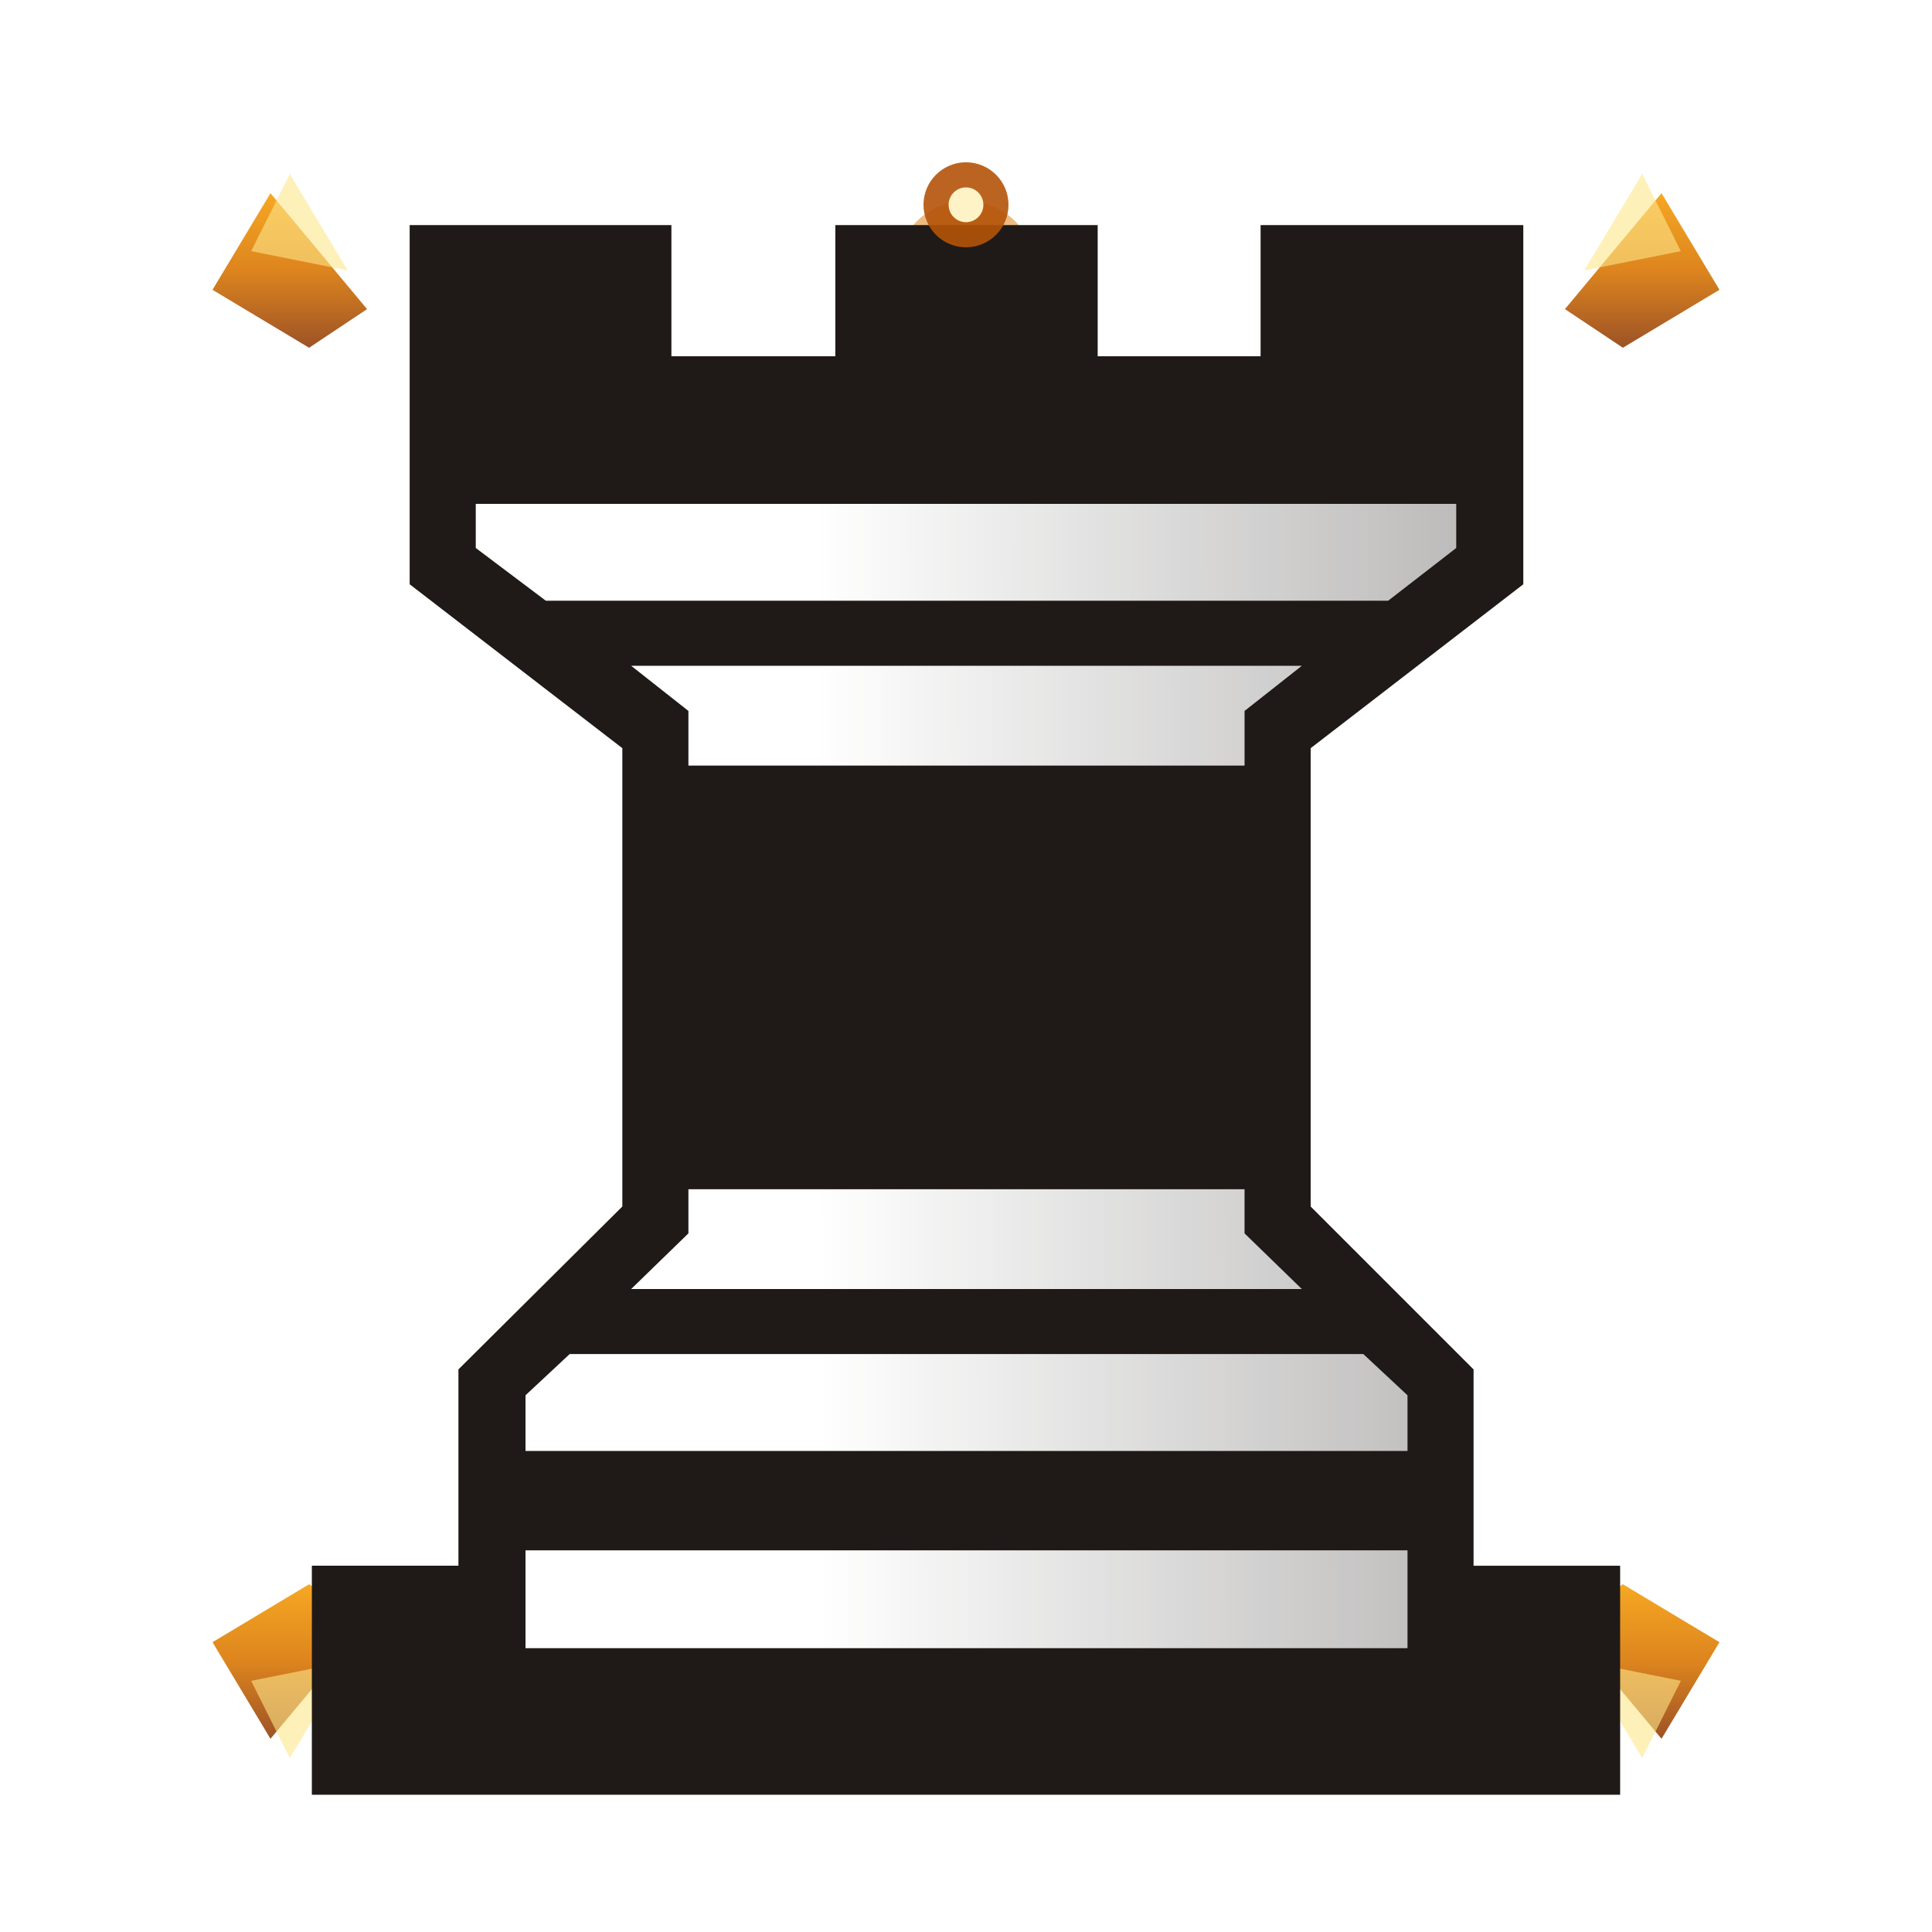
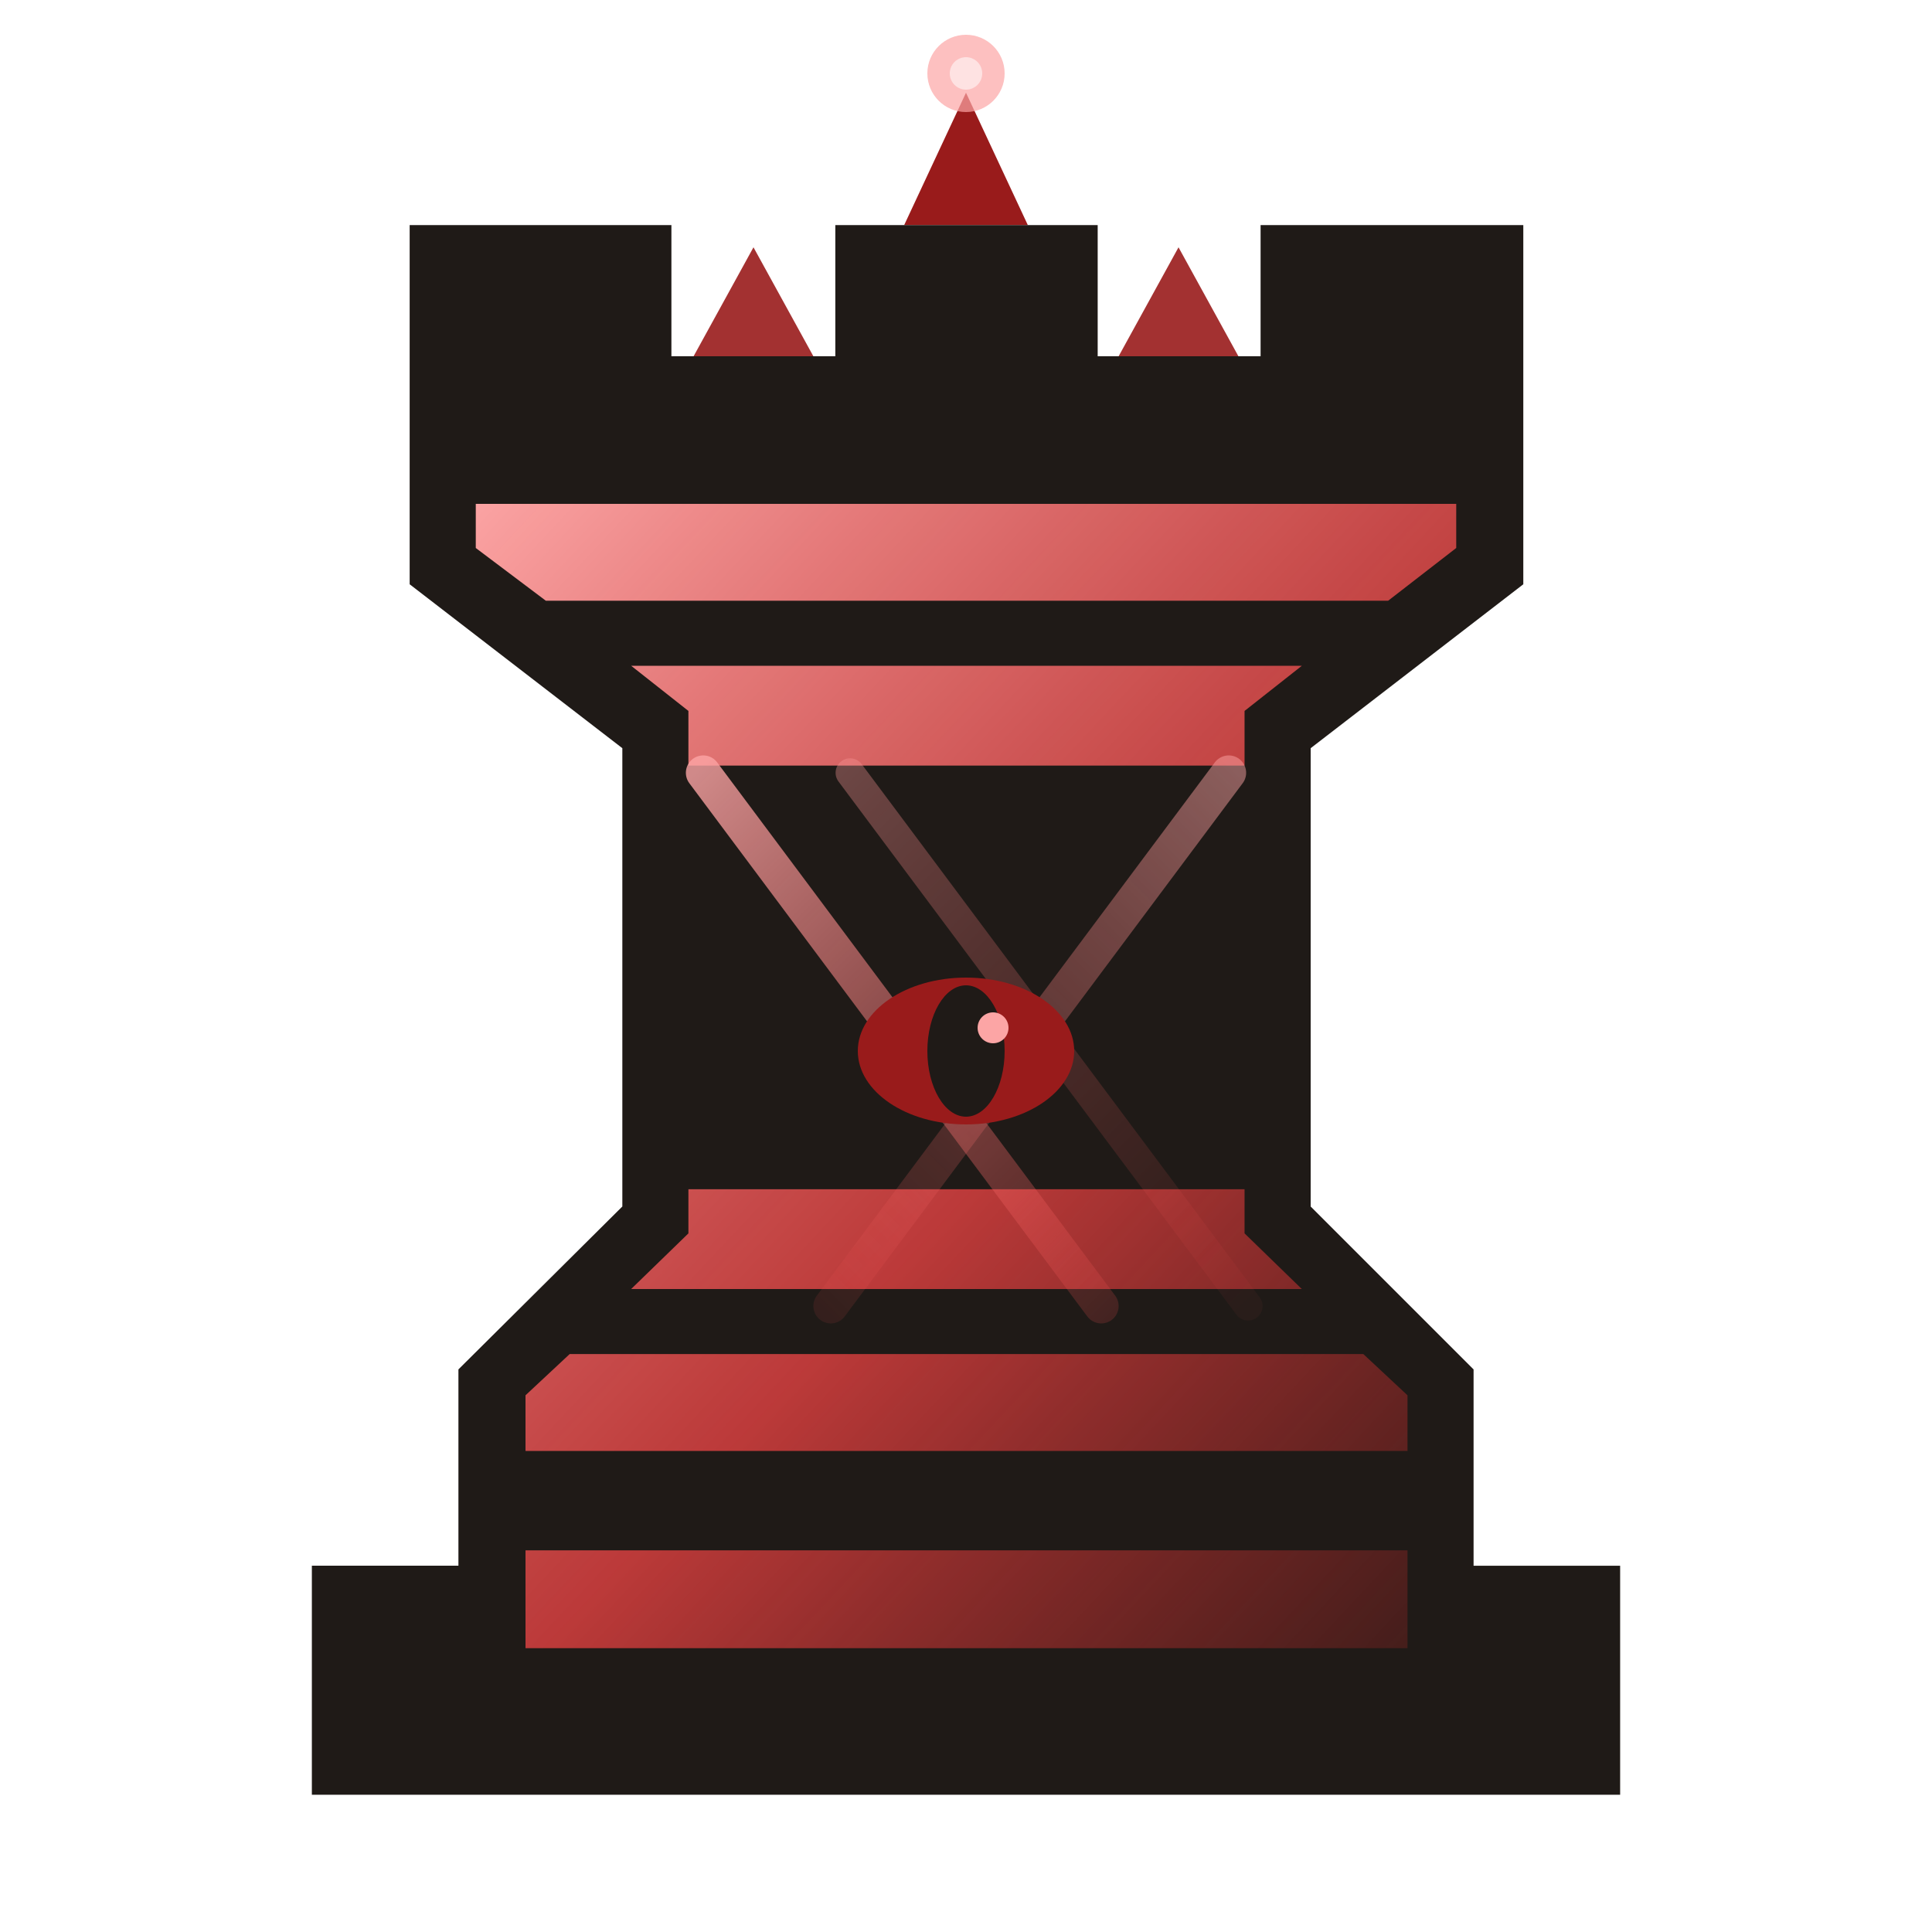
<svg xmlns="http://www.w3.org/2000/svg" viewBox="0 0 50 50" width="50mm" height="50mm" clip-rule="evenodd" fill-rule="evenodd" image-rendering="optimizeQuality" shape-rendering="geometricPrecision">
  <defs>
-     <linearGradient id="bDr-body" gradientUnits="userSpaceOnUse" x1="21.192" x2="77.736" y1="37.552" y2="37.429">
-       <stop offset="0" stop-color="#fff" />
-       <stop offset="1" stop-color="#fff" stop-opacity="0" />
+     <linearGradient id="bDr-fire" gradientUnits="userSpaceOnUse" x1="11" x2="43" y1="14" y2="44">
+       <stop offset="0" stop-color="#fca5a5" />
+       <stop offset="0.5" stop-color="#ef4444" stop-opacity="0.75" />
+       <stop offset="1" stop-color="#dc2626" stop-opacity="0" />
    </linearGradient>
-     <linearGradient id="bDr-spark" x1="0.5" y1="0" x2="0.5" y2="1">
-       <stop offset="0" stop-color="#f59e0b" />
-       <stop offset="0.5" stop-color="#d97706" />
-       <stop offset="1" stop-color="#92400e" />
+     <linearGradient id="bDr-claw" gradientUnits="userSpaceOnUse" x1="18" y1="20" x2="32" y2="34">
+       <stop offset="0" stop-color="#fca5a5" stop-opacity="0.8" />
+       <stop offset="1" stop-color="#ef4444" stop-opacity="0.1" />
+     </linearGradient>
+     <linearGradient id="bDr-claw2" gradientUnits="userSpaceOnUse" x1="32" y1="20" x2="18" y2="34">
+       <stop offset="0" stop-color="#fca5a5" stop-opacity="0.75" />
+       <stop offset="1" stop-color="#ef4444" stop-opacity="0.08" />
    </linearGradient>
  </defs>
-   <path d="M9.5,8 L7,5 L5.5,7.5 L8,9 Z" fill="url(#bDr-spark)" opacity="0.9" />
-   <path d="M7.5,4.5 L9,7 L6.5,6.5 Z" fill="#fde68a" opacity="0.6" />
-   <path d="M40.5,8 L43,5 L44.5,7.5 L42,9 Z" fill="url(#bDr-spark)" opacity="0.9" />
-   <path d="M42.5,4.5 L41,7 L43.5,6.5 Z" fill="#fde68a" opacity="0.6" />
-   <path d="M9.5,42 L7,45 L5.5,42.5 L8,41 Z" fill="url(#bDr-spark)" opacity="0.9" />
-   <path d="M7.5,45.5 L9,43 L6.5,43.5 Z" fill="#fde68a" opacity="0.6" />
-   <path d="M40.5,42 L43,45 L44.5,42.5 L42,41 Z" fill="url(#bDr-spark)" opacity="0.9" />
-   <path d="M42.5,45.5 L41,43 L43.5,43.5 Z" fill="#fde68a" opacity="0.6" />
-   <circle cx="25" cy="7" r="1.8" fill="#d97706" opacity="0.5" />
-   <circle cx="25" cy="7" r="0.8" fill="#fef3c7" opacity="0.65" />
+   <path d="M23.4,5.825 L25,2.4 L26.6,5.825 Z" fill="#991b1b" />
+   <circle cx="25" cy="1.9" r="1.0" fill="#fca5a5" opacity="0.7" />
+   <circle cx="25" cy="1.9" r="0.42" fill="#fee2e2" />
+   <path d="M17.95,9.22 L19.5,6.4 L21.05,9.22 Z" fill="#991b1b" opacity="0.9" />
+   <path d="M28.95,9.22 L30.5,6.4 L32.05,9.22 Z" fill="#991b1b" opacity="0.9" />
  <path d="M28.408 9.22h4.216V5.825h6.799v9.296l-5.503 4.242v11.862l4.216 4.216v5.08h3.793v5.927H8.071V40.52h3.793v-5.08l4.242-4.216V19.363l-5.504-4.242V5.825h6.774V9.22h4.242V5.825h6.79z" fill="#1f1a17" />
-   <path d="M25.013 35.043h-10.27L13.6 36.11v1.44h22.826v-1.44l-1.143-1.067zM13.6 40.123v2.532h22.826v-2.532zM25.013 13.04h-12.7v1.142l1.812 1.364h21.801l1.761-1.364V13.04zm0 4.19h-8.679l1.482 1.169v1.414h14.393v-1.414l1.482-1.168zm0 13.547h-7.197v1.143l-1.482 1.44h17.357l-1.482-1.44v-1.143z" fill="url(#bDr-body)" />
-   <circle cx="25" cy="5.3" r="1.1" fill="#b45309" opacity="0.9" />
-   <circle cx="25" cy="5.3" r="0.45" fill="#fef3c7" />
+   <path d="M25.013 35.043h-10.27L13.6 36.11v1.44h22.826v-1.44l-1.143-1.067zM13.6 40.123v2.532h22.826v-2.532zM25.013 13.04h-12.7v1.142l1.812 1.364h21.801l1.761-1.364V13.04zm0 4.19h-8.679l1.482 1.169v1.414h14.393v-1.414l1.482-1.168zm0 13.547h-7.197v1.143l-1.482 1.44h17.357l-1.482-1.44v-1.143z" fill="url(#bDr-fire)" />
+   <line x1="18.2" y1="20.0" x2="28.5" y2="33.8" stroke="url(#bDr-claw)" stroke-width="0.9" stroke-linecap="round" />
+   <line x1="22.0" y1="20.0" x2="32.3" y2="33.8" stroke="url(#bDr-claw)" stroke-width="0.75" stroke-linecap="round" opacity="0.5" />
+   <line x1="31.8" y1="20.0" x2="21.5" y2="33.8" stroke="url(#bDr-claw2)" stroke-width="0.9" stroke-linecap="round" opacity="0.65" />
+   <ellipse cx="25" cy="27.2" rx="2.8" ry="1.9" fill="#991b1b" />
+   <ellipse cx="25" cy="27.2" rx="1.0" ry="1.7" fill="#1f1a17" />
+   <circle cx="25.7" cy="26.6" r="0.4" fill="#fca5a5" />
</svg>
